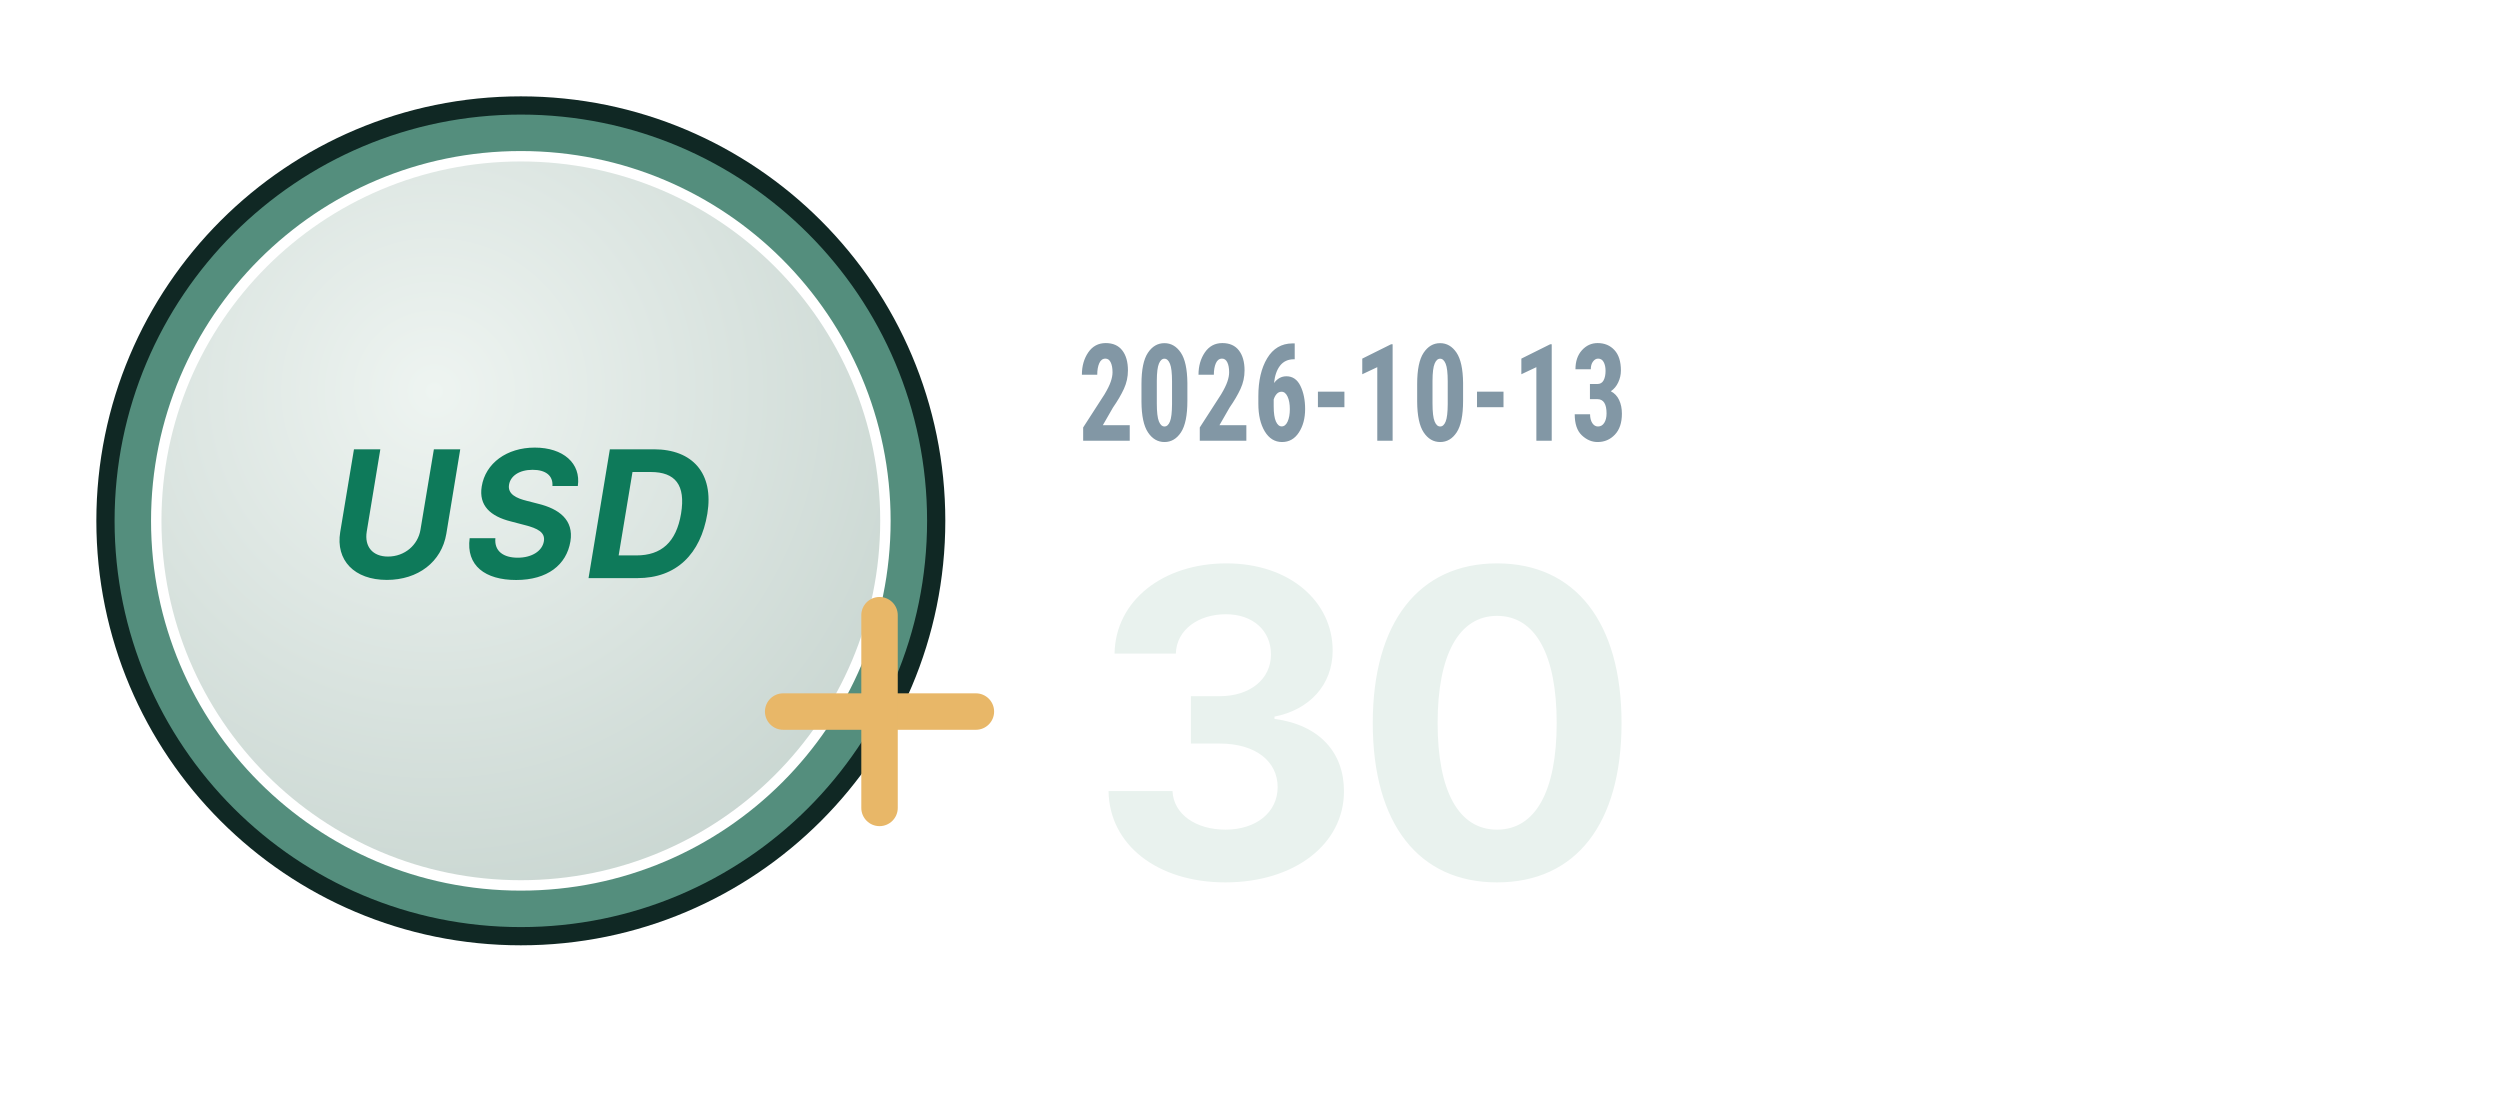
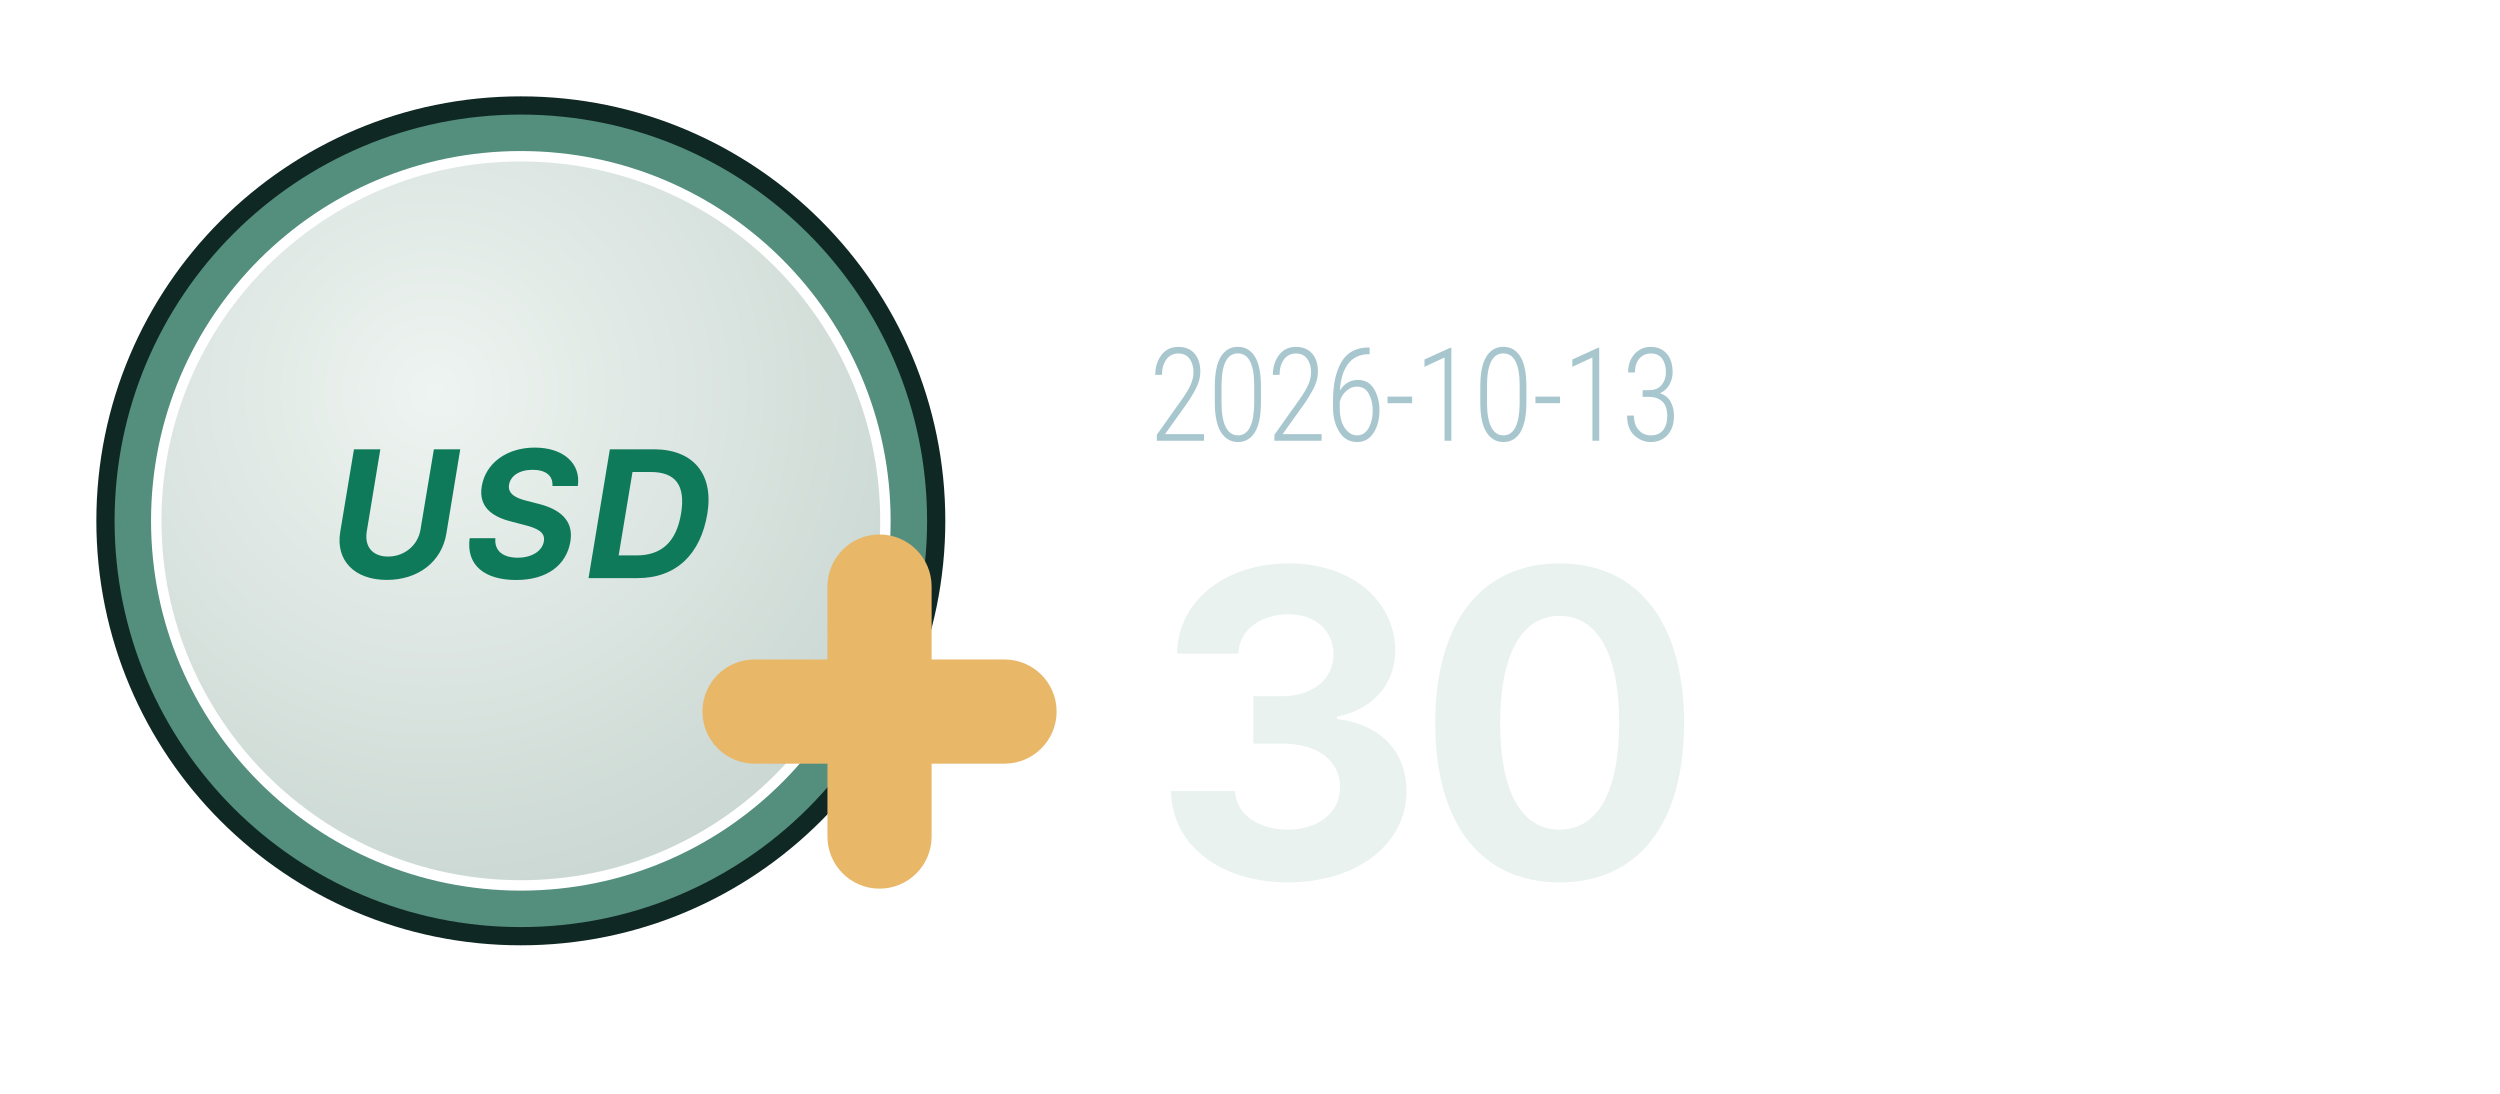
<svg xmlns="http://www.w3.org/2000/svg" viewBox="0 0 480 210">
  <defs>
    <radialGradient id="panel-p30-A" cx="38%" cy="32%" r="75%">
      <stop offset="0%" stop-color="#eef4f1" />
      <stop offset="100%" stop-color="#c9d6d1" />
    </radialGradient>
  </defs>
  <g font-family="Inter, 'DejaVu Sans', Helvetica, Arial, sans-serif">
    <circle cx="100" cy="100" r="78" fill="none" stroke="#102824" stroke-width="7" />
    <circle cx="100" cy="100" r="74.5" fill="none" stroke="#548e7d" stroke-width="7" />
    <circle cx="100" cy="100" r="69" fill="url(#panel-p30-A)" />
    <text x="100" y="111" text-anchor="middle" font-size="34" font-weight="700" font-style="italic" letter-spacing="1" fill="#0e7a5a">USD</text>
    <g transform="translate(168.87 136.62)">
-       <rect x="-22" y="-3.5" width="44" height="7" rx="3.5" fill="#e8b768" />
-       <rect x="-3.5" y="-22" width="7" height="44" rx="3.5" fill="#e8b768" />
+       <rect x="-34" y="-10.0" width="68" height="20" rx="10.0" fill="#e8b768" />
+       <rect x="-10.0" y="-34" width="20" height="68" rx="10.0" fill="#e8b768" />
    </g>
-     <text x="208.87" y="168.62" font-size="82" font-weight="700" letter-spacing="-2" fill="#e9f2ee" font-variant-numeric="tabular-nums">30</text>
-     <g transform="translate(259.71 84.62) scale(0.82 1)">
-       <text x="0" y="0" text-anchor="middle" font-family="'Inter Condensed', 'Roboto Condensed', 'Arial Narrow', Inter, 'DejaVu Sans', sans-serif" font-stretch="condensed" font-size="26" font-weight="600" letter-spacing="0.5" fill="#8297a5" font-variant-numeric="tabular-nums">2026-10-13</text>
+     <text x="220.87" y="168.62" font-size="82" font-weight="700" letter-spacing="-2" fill="#e9f2ee" font-variant-numeric="tabular-nums">30</text>
+     <g transform="translate(271.71 84.62) scale(0.96 1)">
+       <text x="0" y="0" text-anchor="middle" font-family="'Coin Date Condensed', 'Roboto Condensed', Arial, sans-serif" font-size="25" font-weight="300" letter-spacing="-0.4" fill="#A8C6CE" font-variant-numeric="tabular-nums">2026-10-13</text>
    </g>
  </g>
</svg>
